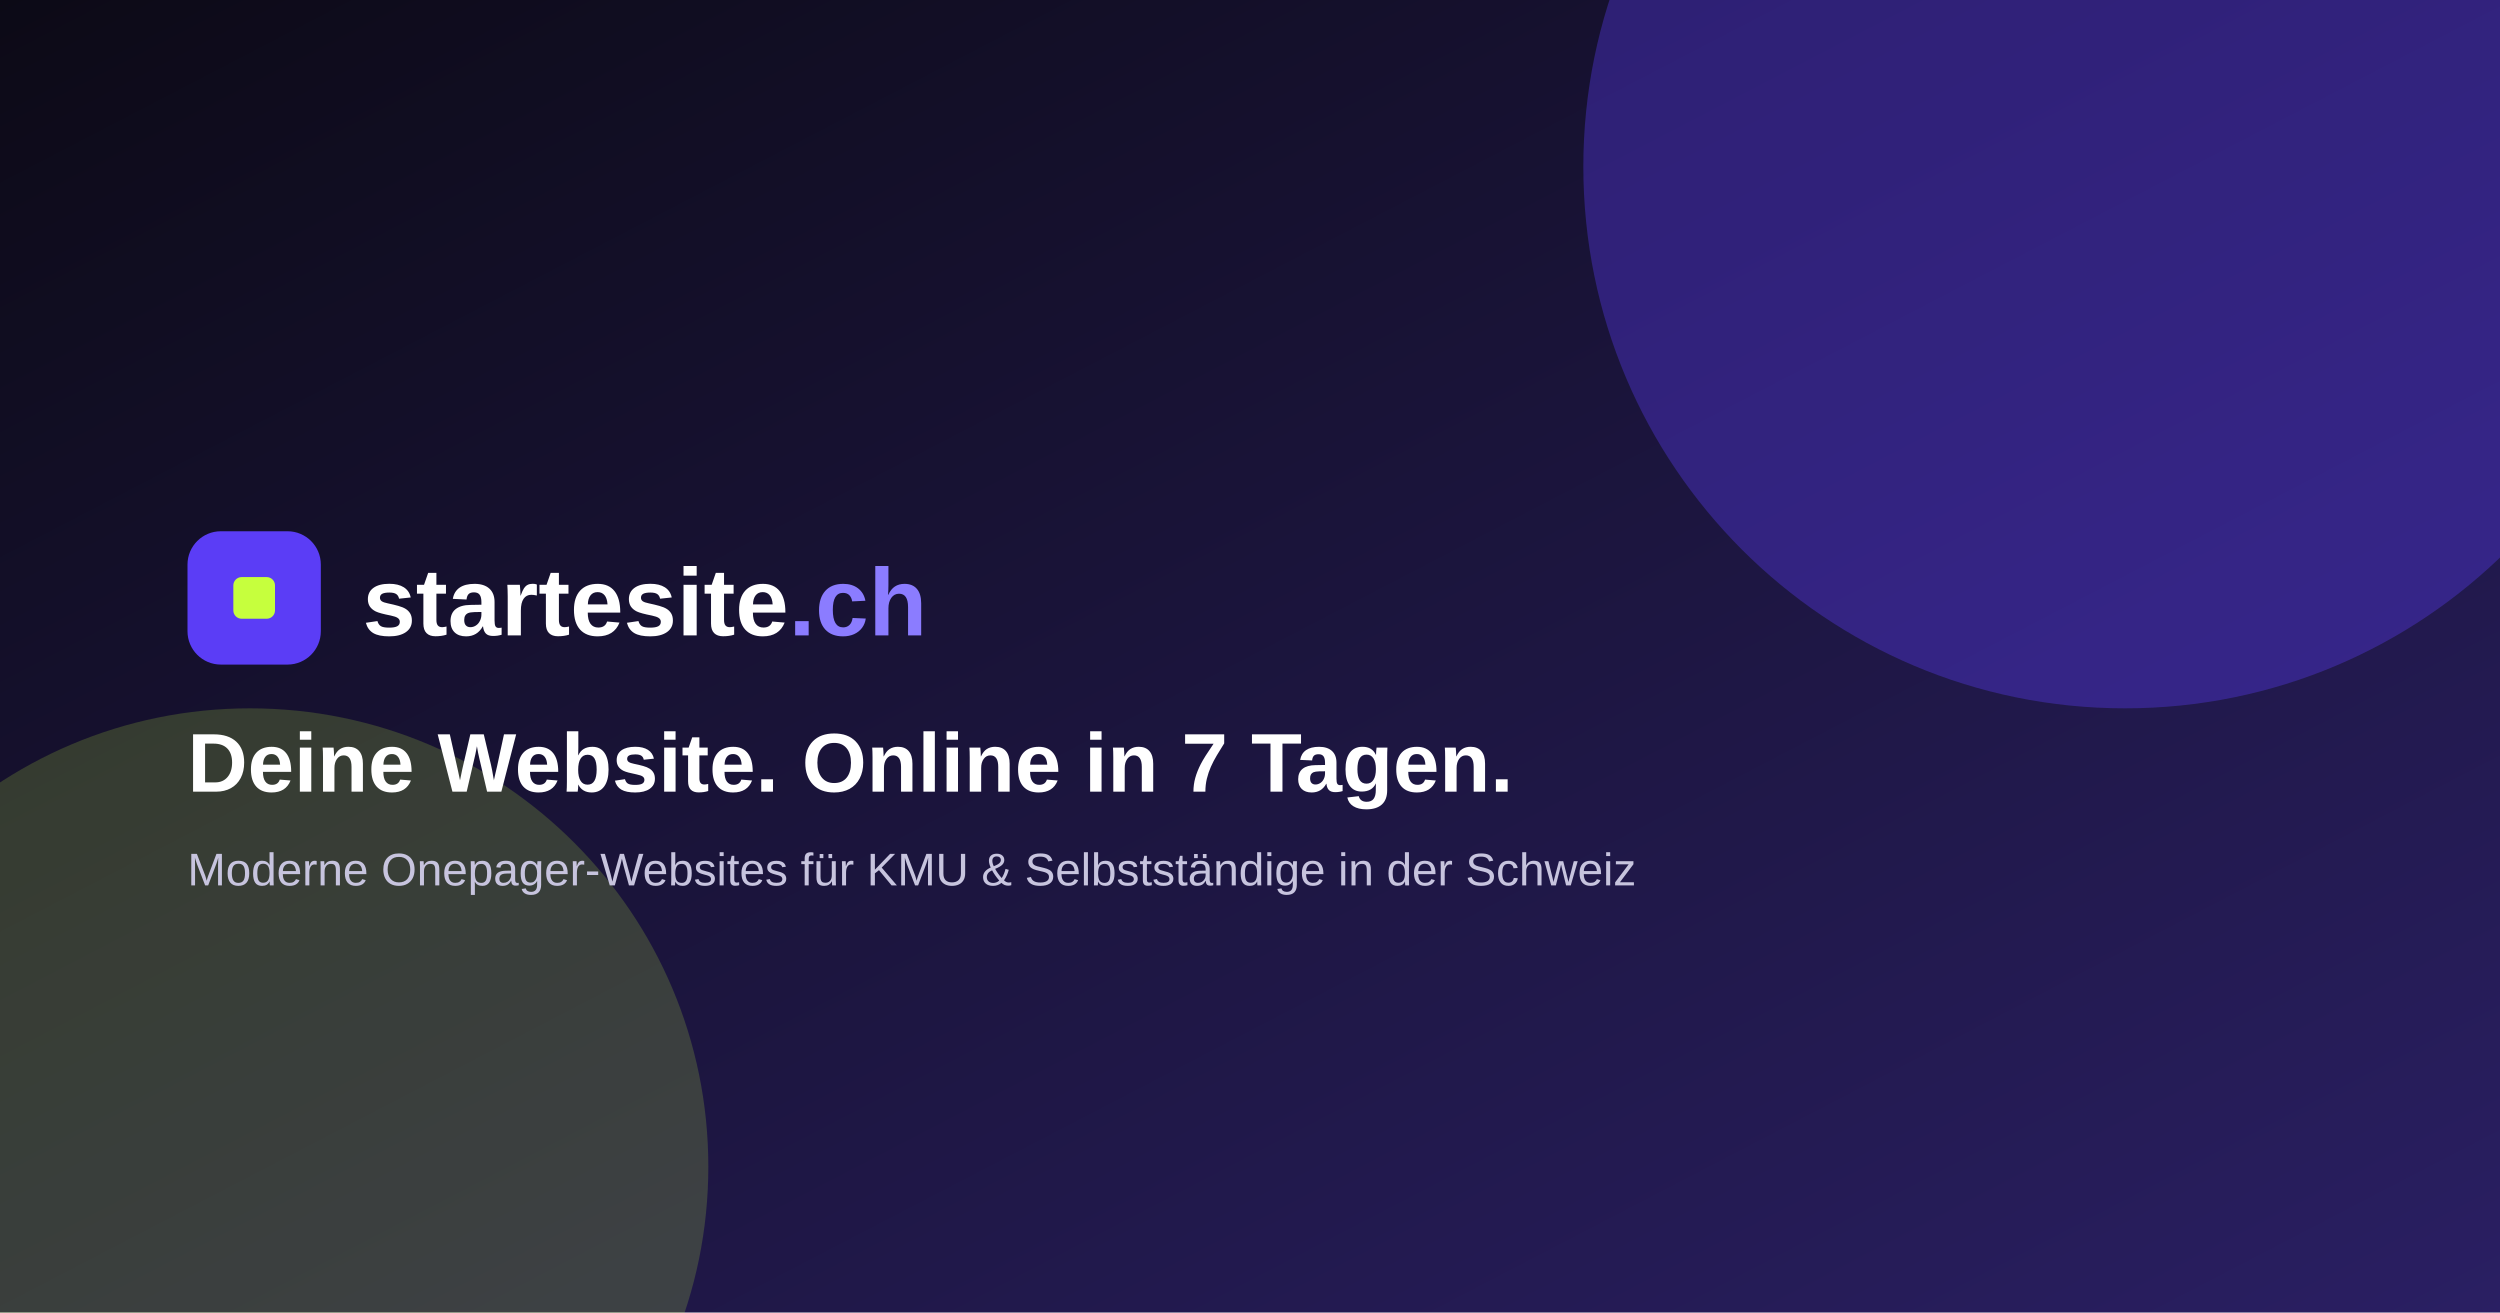
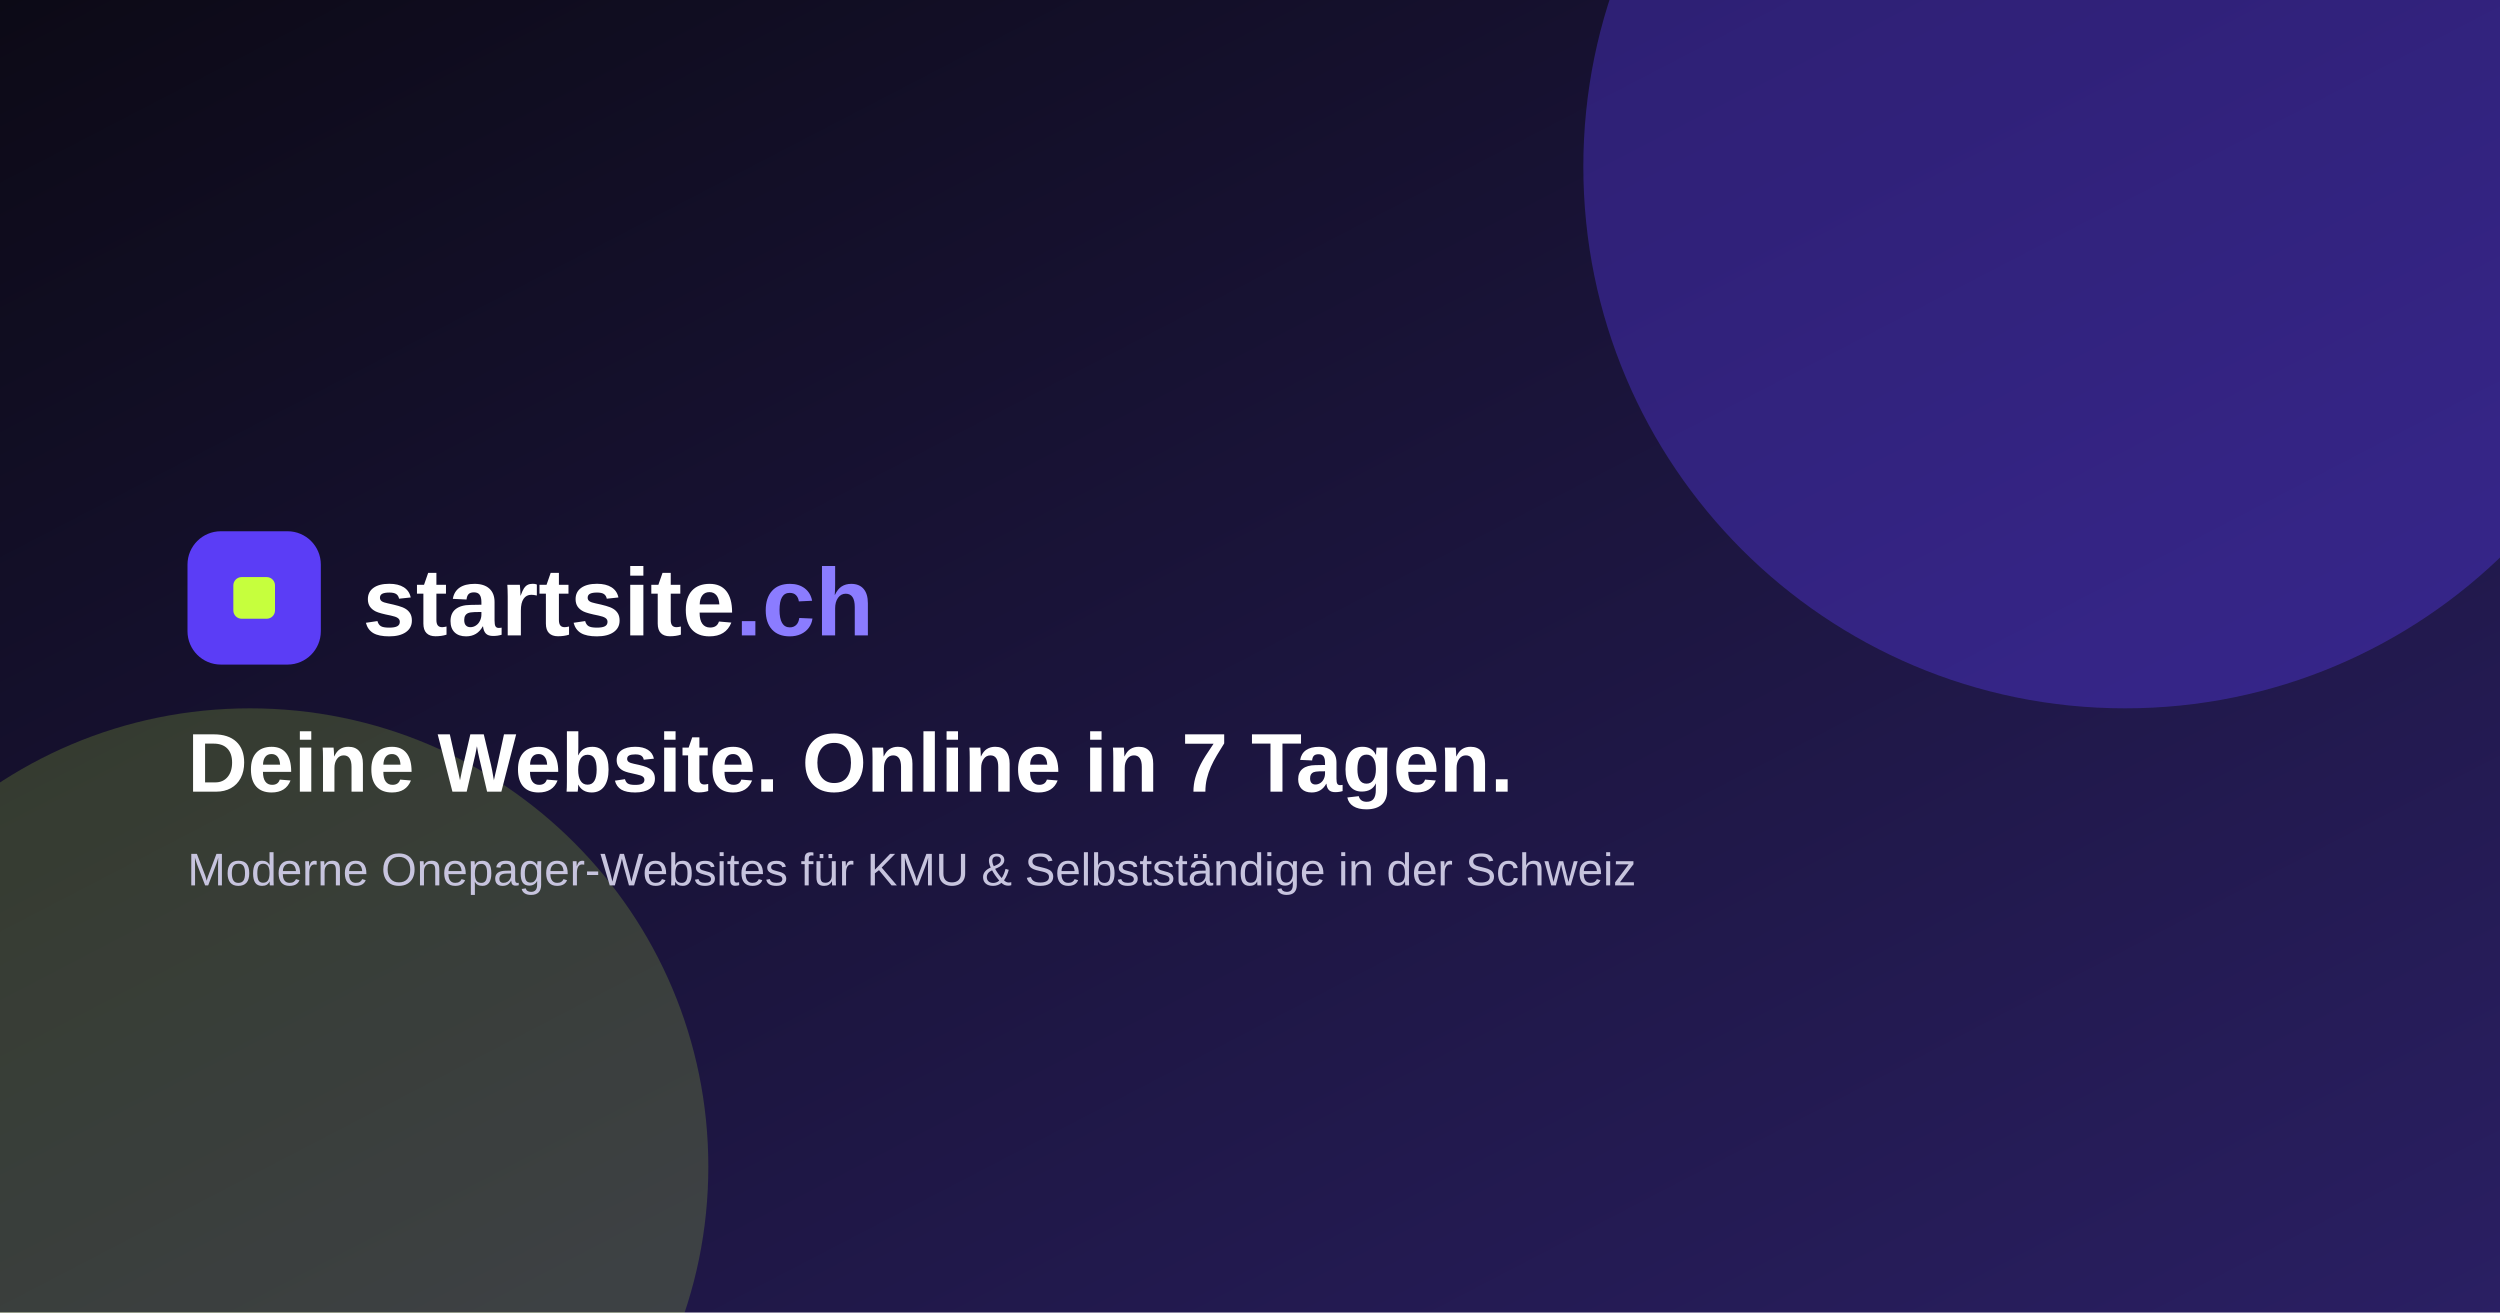
<svg xmlns="http://www.w3.org/2000/svg" viewBox="0 0 1200 630" width="1200" height="630">
  <defs>
    <linearGradient id="bg" x1="0" y1="0" x2="1" y2="1">
      <stop offset="0" stop-color="#0C0A16" />
      <stop offset="1" stop-color="#2A1F63" />
    </linearGradient>
  </defs>
  <rect width="1200" height="630" fill="url(#bg)" />
  <circle cx="1020" cy="80" r="260" fill="#5B3DF6" opacity="0.35" />
  <circle cx="120" cy="560" r="220" fill="#C6FF3D" opacity="0.18" />
  <rect x="90" y="255" width="64" height="64" rx="16" fill="#5B3DF6" />
  <rect x="112" y="277" width="20" height="20" rx="4" fill="#C6FF3D" />
-   <text x="174" y="305" font-family="Arial, sans-serif" font-size="46" font-weight="700" fill="#FFFFFF">startesite<tspan fill="#8B7CFF">.ch</tspan>
+   <text x="174" y="305" font-family="Arial, sans-serif" font-size="46" font-weight="700" fill="#FFFFFF">startsite<tspan fill="#8B7CFF">.ch</tspan>
  </text>
  <text x="90" y="380" font-family="Arial, sans-serif" font-size="40" font-weight="700" fill="#FFFFFF">Deine Website. Online in 7 Tagen.</text>
  <text x="90" y="425" font-family="Arial, sans-serif" font-size="22" fill="#C7C4DE">Moderne Onepager-Websites für KMU &amp; Selbstständige in der Schweiz</text>
</svg>
